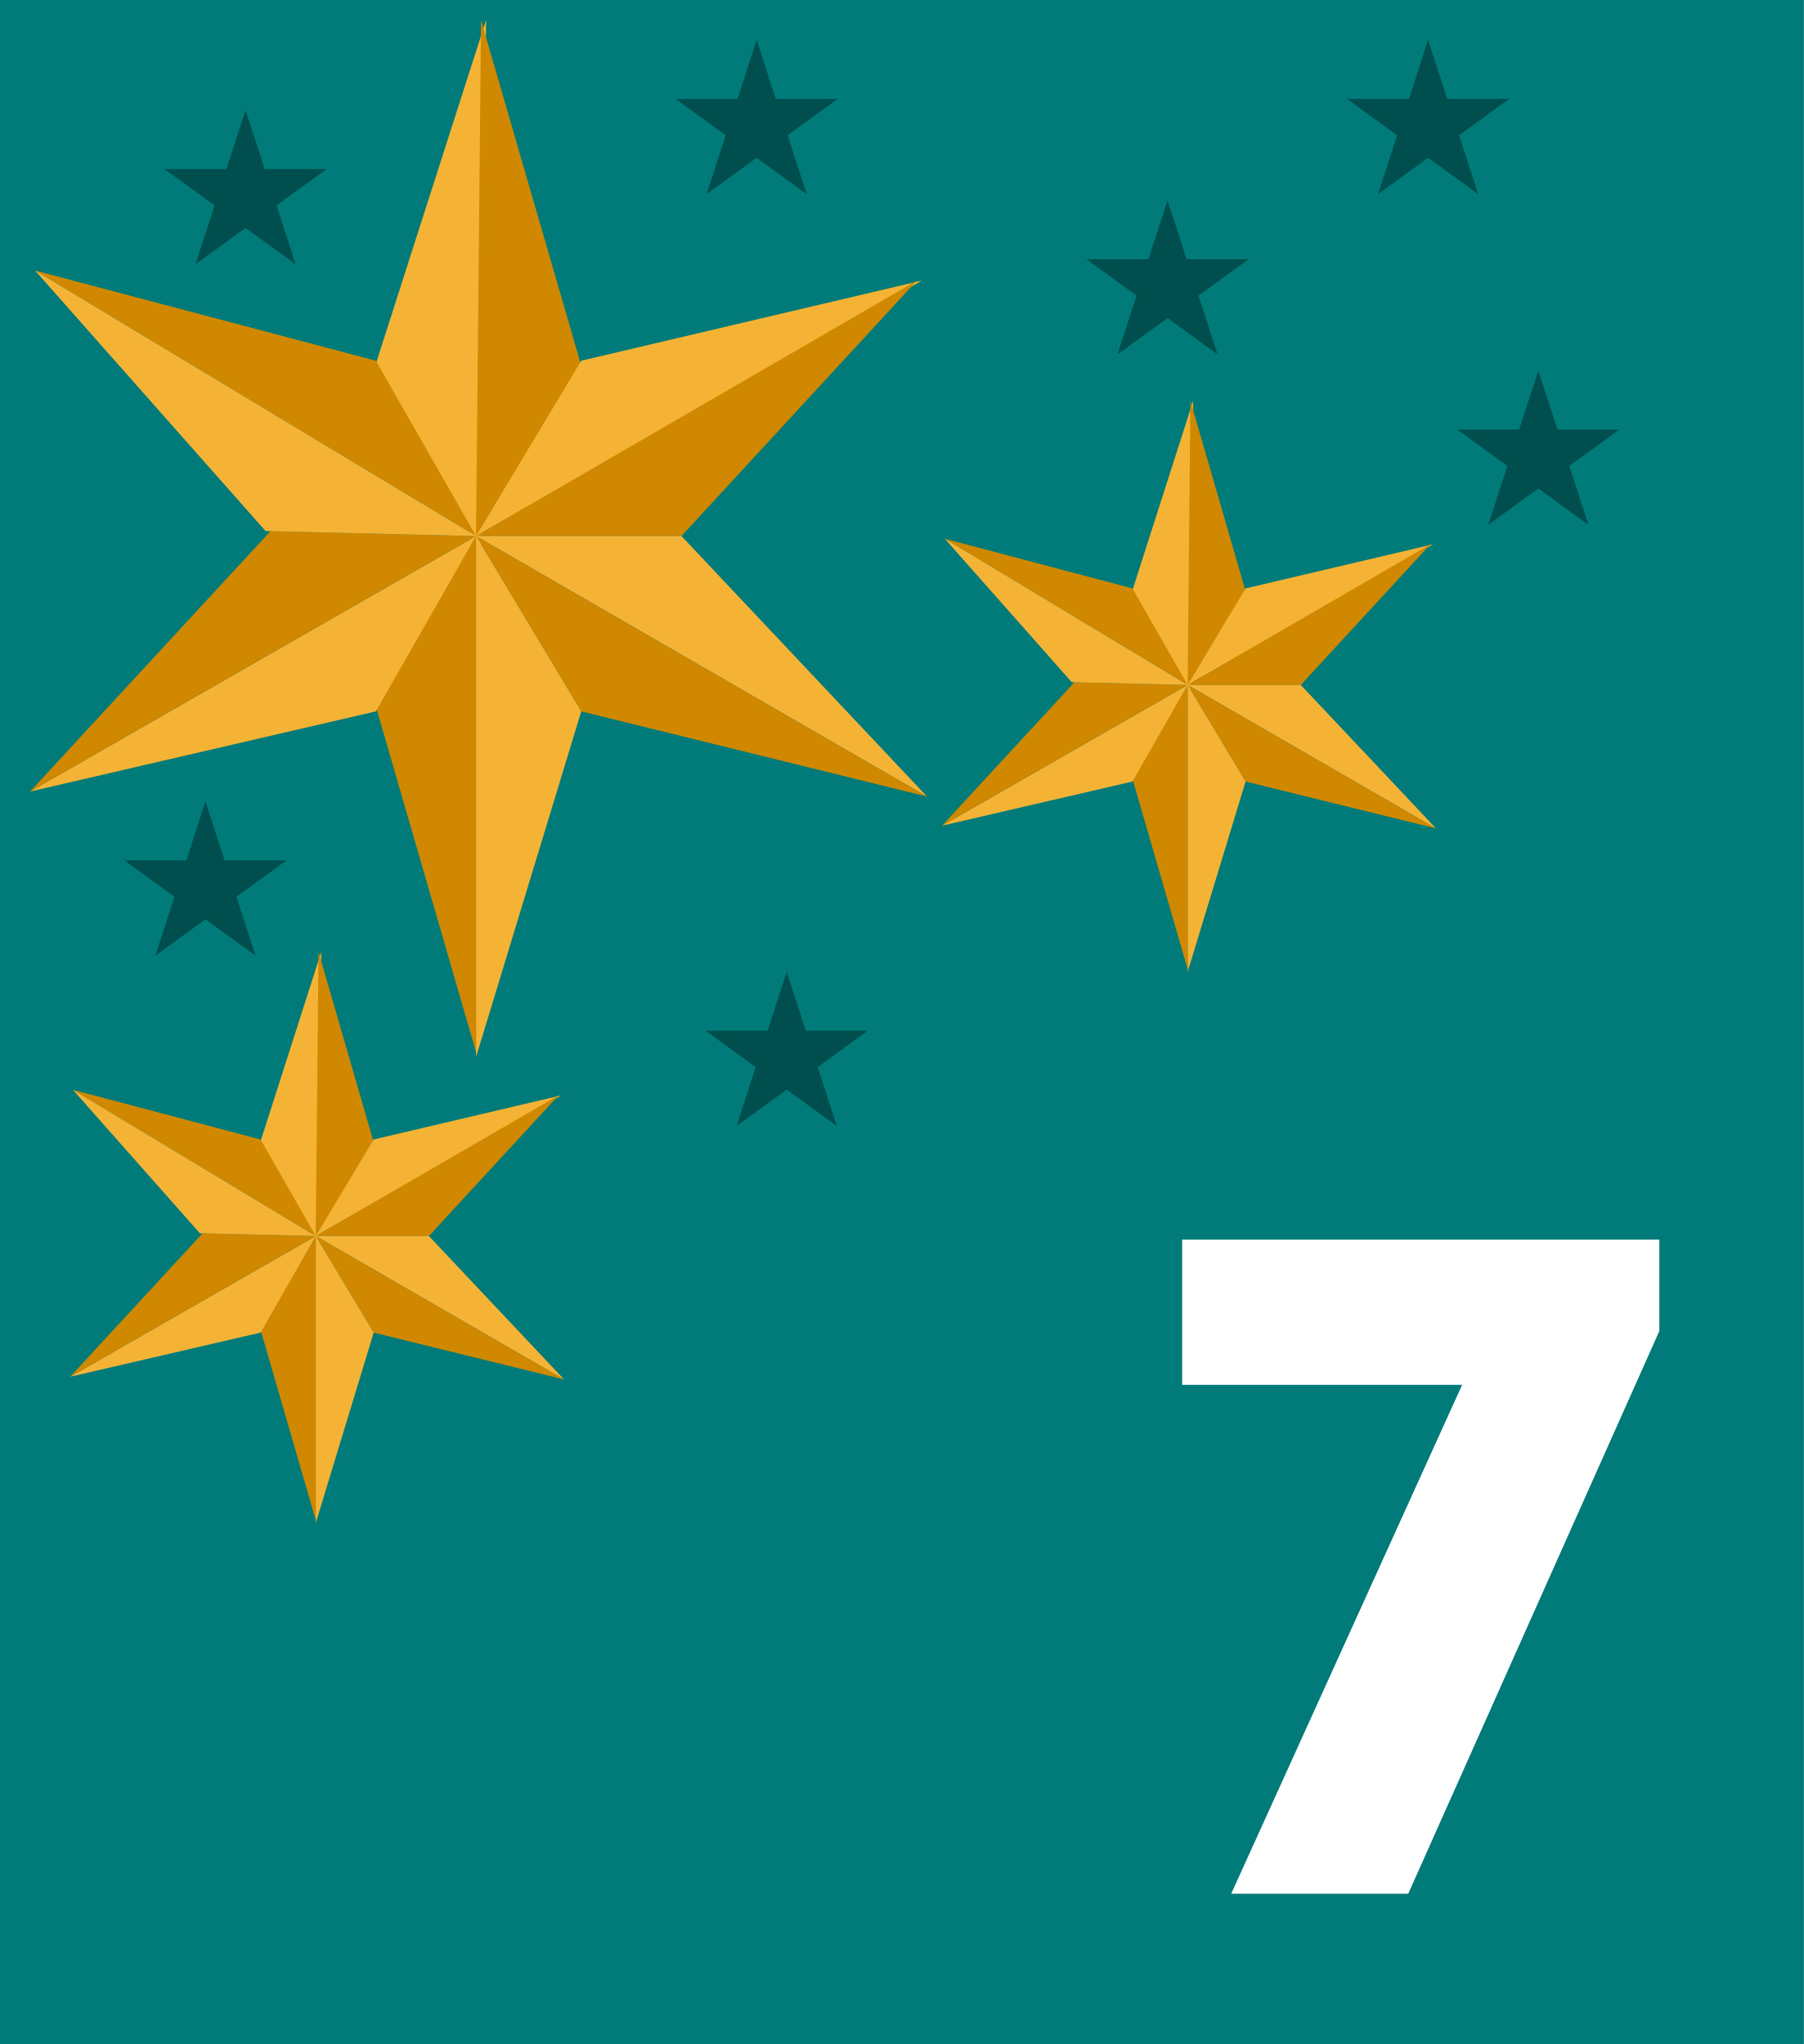
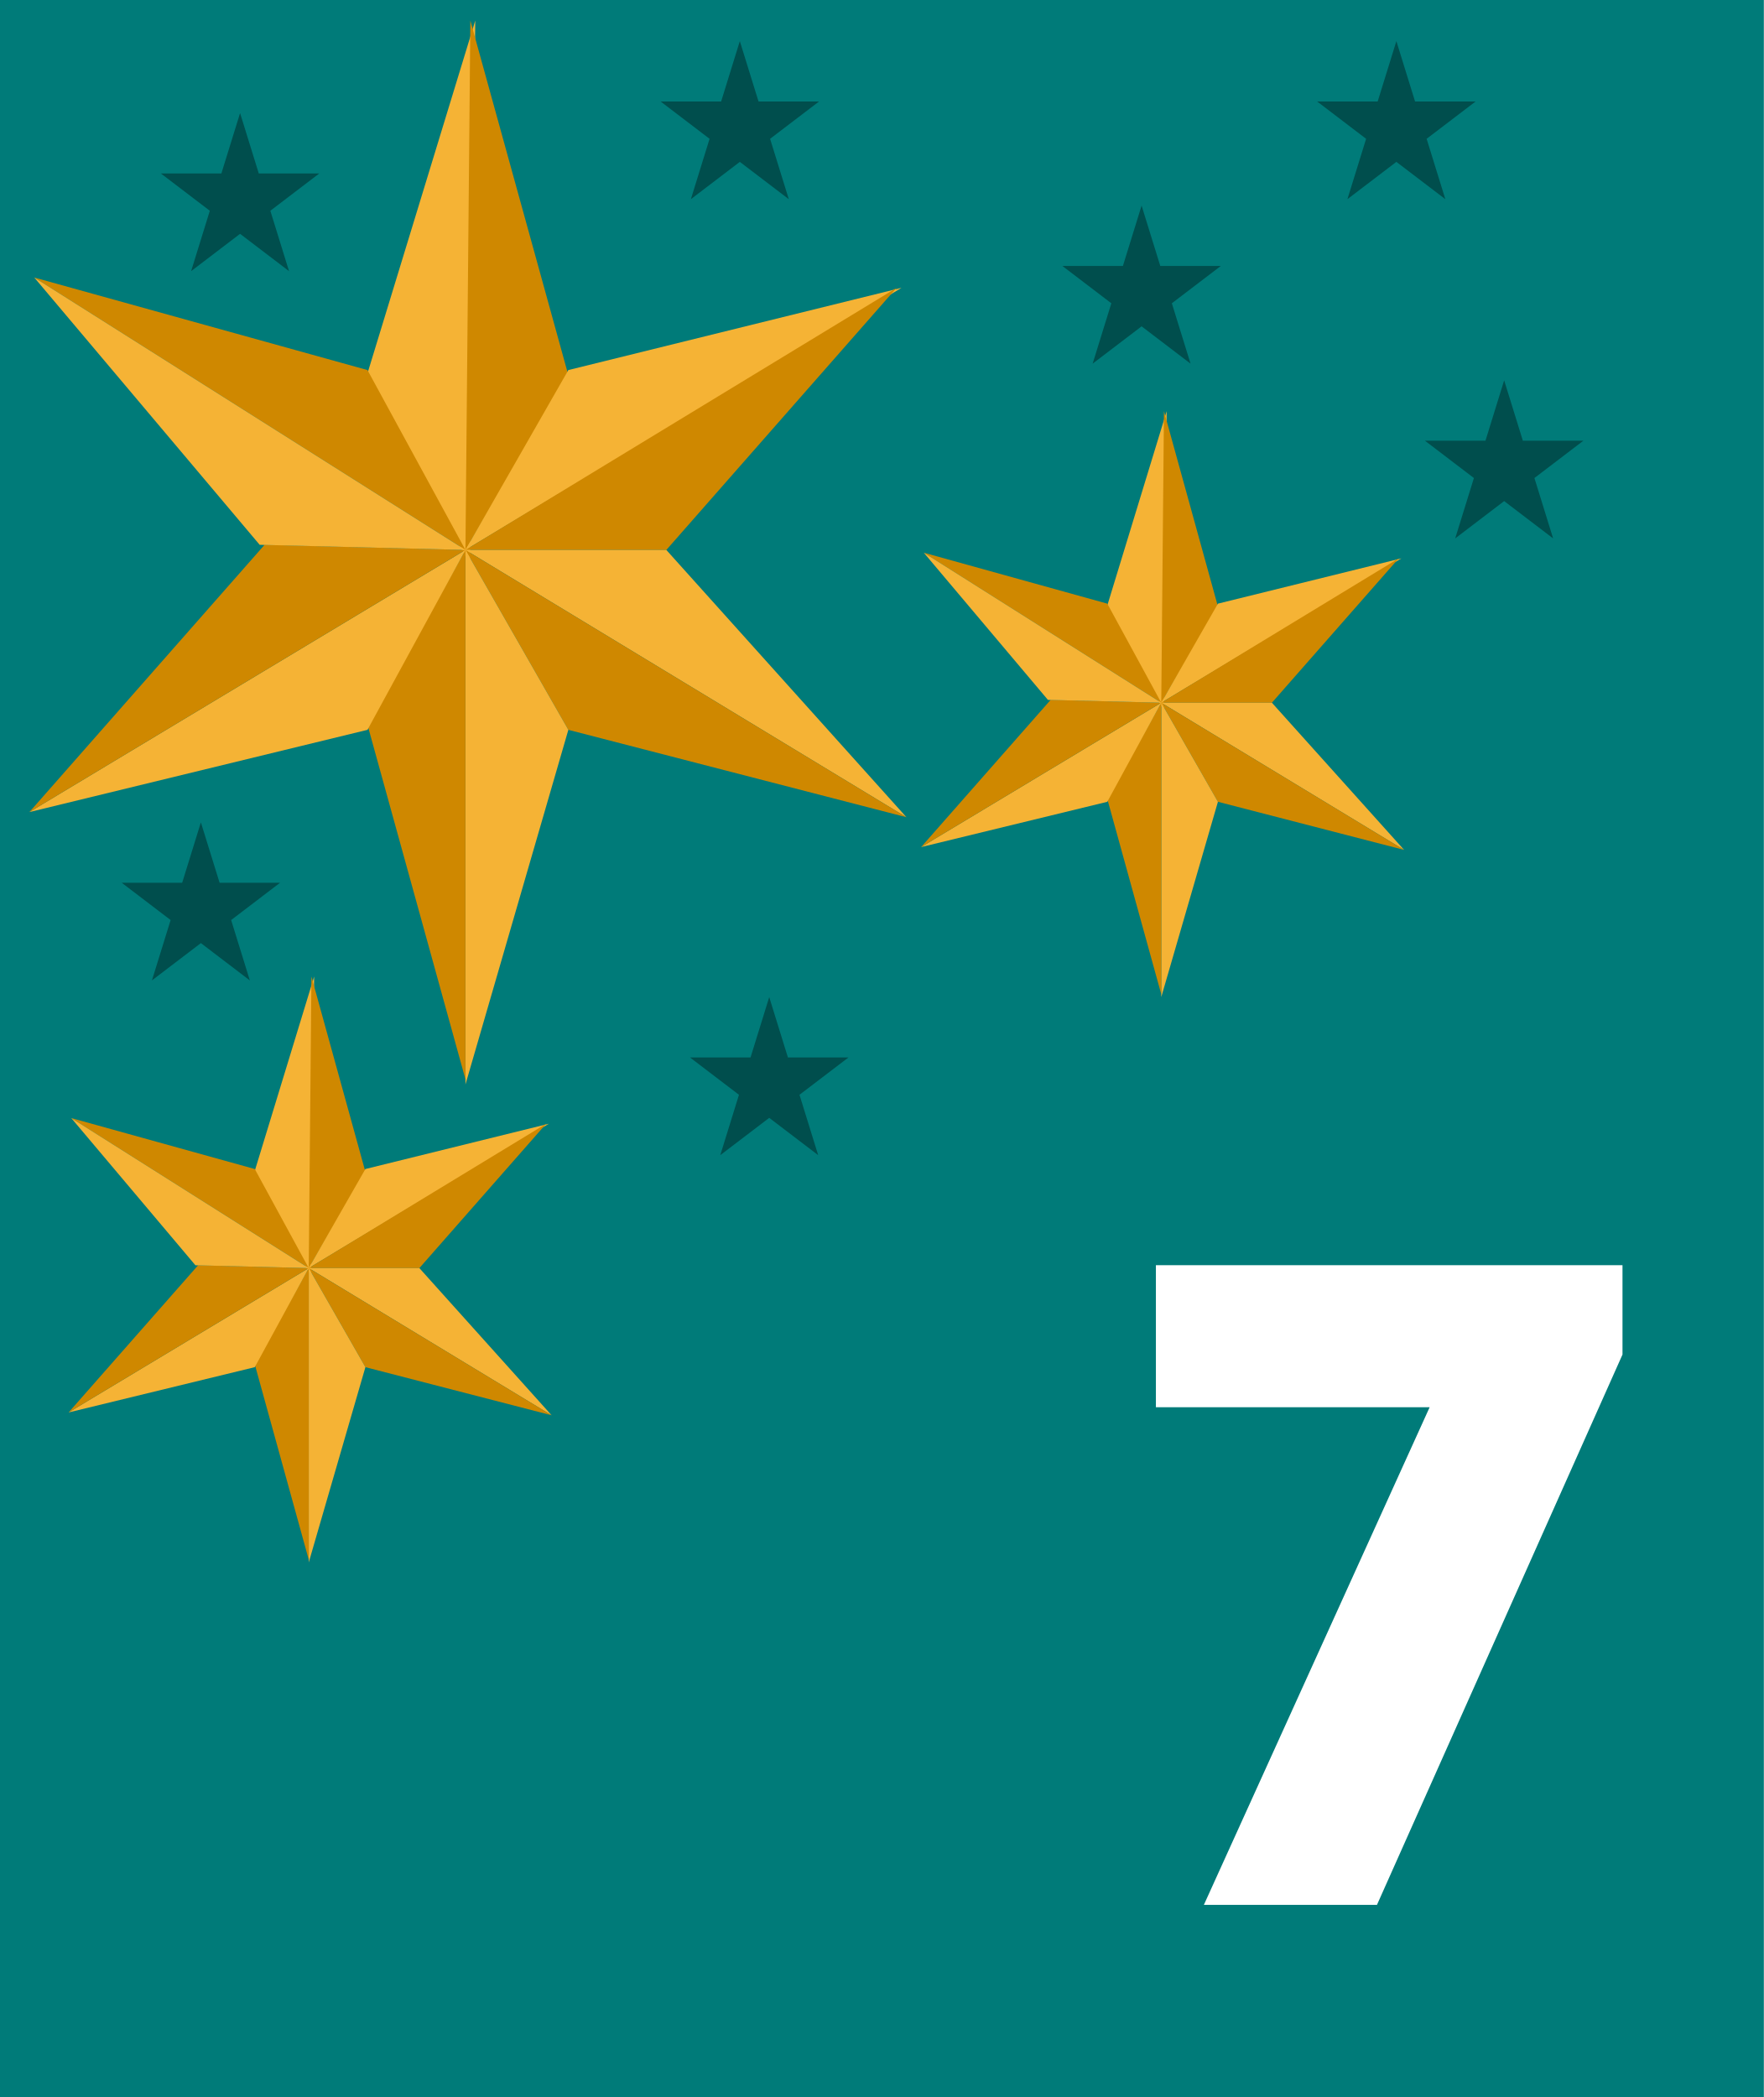
- <svg xmlns="http://www.w3.org/2000/svg" width="180" height="204" viewBox="0 0 180 204" fill="none">
-   <path d="M0 204V1.369V0H180V204H0Z" fill="#007B79" />
-   <path d="M47.976 55L37.5 36.324L48.5 2L47.976 55Z" fill="#F5B335" />
-   <path d="M58 36.5L48 2L47.5 53.5L58 36.5Z" fill="#CF8800" />
-   <path d="M58 36L47.5 53.5L92 28L58 36Z" fill="#F5B335" />
-   <path d="M91.5 28L47.5 53.5H68L91.5 28Z" fill="#CF8800" />
-   <path d="M68 53.5H47.5L92.5 79.5L68 53.5Z" fill="#F5B335" />
-   <path d="M92.5 79.5L47.5 53.5L58 71L92.5 79.5Z" fill="#CF8800" />
-   <path d="M58 71L47.5 53.5V105.5L58 71Z" fill="#F5B335" />
-   <path d="M47.5 105V53.5L37.5 70.5L47.5 105Z" fill="#CF8800" />
-   <path d="M37.5 71L47.5 53.5L3 79L37.5 71Z" fill="#F5B335" />
-   <path d="M47.5 53.5L3 79L27 53L47.5 53.5Z" fill="#CF8800" />
-   <path d="M37.5 36L47.5 53.5L3.5 27L37.5 36Z" fill="#CF8800" />
-   <path d="M47.5 53.5L3.5 27L26.5 53L47.5 53.5Z" fill="#F5B335" />
-   <path d="M31.77 124.188L26 113.903L32.058 95L31.77 124.188Z" fill="#F5B335" />
-   <path d="M37.29 114L31.783 95L31.507 123.362L37.29 114Z" fill="#CF8800" />
-   <path d="M37.29 113.725L31.507 123.362L56.014 109.319L37.29 113.725Z" fill="#F5B335" />
-   <path d="M55.739 109.319L31.507 123.362H42.797L55.739 109.319Z" fill="#CF8800" />
-   <path d="M42.797 123.362H31.507L56.29 137.681L42.797 123.362Z" fill="#F5B335" />
-   <path d="M56.29 137.681L31.507 123.362L37.29 133L56.29 137.681Z" fill="#CF8800" />
-   <path d="M37.29 133L31.507 123.362V152L37.29 133Z" fill="#F5B335" />
-   <path d="M31.507 151.725V123.362L26 132.725L31.507 151.725Z" fill="#CF8800" />
-   <path d="M26 133L31.507 123.362L7 137.406L26 133Z" fill="#F5B335" />
-   <path d="M31.507 123.362L7 137.406L20.217 123.087L31.507 123.362Z" fill="#CF8800" />
-   <path d="M26 113.725L31.507 123.362L7.275 108.768L26 113.725Z" fill="#CF8800" />
-   <path d="M31.507 123.362L7.275 108.768L19.942 123.087L31.507 123.362Z" fill="#F5B335" />
-   <path d="M118.769 69.188L113 58.903L119.058 40L118.769 69.188Z" fill="#F5B335" />
-   <path d="M124.29 59L118.783 40L118.507 68.362L124.29 59Z" fill="#CF8800" />
-   <path d="M124.29 58.725L118.507 68.362L143.015 54.319L124.29 58.725Z" fill="#F5B335" />
-   <path d="M142.739 54.319L118.507 68.362H129.797L142.739 54.319Z" fill="#CF8800" />
-   <path d="M129.797 68.362H118.507L143.29 82.681L129.797 68.362Z" fill="#F5B335" />
-   <path d="M143.29 82.681L118.507 68.362L124.29 78L143.29 82.681Z" fill="#CF8800" />
-   <path d="M124.29 78L118.507 68.362V97L124.29 78Z" fill="#F5B335" />
-   <path d="M118.507 96.725V68.362L113 77.725L118.507 96.725Z" fill="#CF8800" />
-   <path d="M113 78L118.507 68.362L94 82.406L113 78Z" fill="#F5B335" />
-   <path d="M118.507 68.362L94 82.406L107.217 68.087L118.507 68.362Z" fill="#CF8800" />
-   <path d="M113 58.725L118.507 68.362L94.275 53.768L113 58.725Z" fill="#CF8800" />
-   <path d="M118.507 68.362L94.275 53.768L106.942 68.087L118.507 68.362Z" fill="#F5B335" />
-   <path d="M75.5 4L77.408 9.873L83.584 9.873L78.588 13.503L80.496 19.377L75.5 15.747L70.504 19.377L72.412 13.503L67.416 9.873L73.592 9.873L75.5 4Z" fill="#004E4D" />
-   <path d="M78.5 97L80.408 102.873L86.584 102.873L81.588 106.503L83.496 112.377L78.5 108.747L73.504 112.377L75.412 106.503L70.416 102.873L76.592 102.873L78.5 97Z" fill="#004E4D" />
-   <path d="M116.5 20L118.408 25.873L124.584 25.873L119.588 29.503L121.496 35.377L116.5 31.747L111.504 35.377L113.412 29.503L108.416 25.873L114.592 25.873L116.5 20Z" fill="#004E4D" />
-   <path d="M20.5 80L22.408 85.873L28.584 85.873L23.588 89.503L25.496 95.377L20.5 91.747L15.504 95.377L17.412 89.503L12.416 85.873L18.592 85.873L20.5 80Z" fill="#004E4D" />
-   <path d="M24.5 11L26.408 16.873L32.584 16.873L27.588 20.503L29.496 26.377L24.5 22.747L19.504 26.377L21.412 20.503L16.416 16.873L22.592 16.873L24.5 11Z" fill="#004E4D" />
-   <path d="M142.5 4L144.408 9.873L150.584 9.873L145.588 13.503L147.496 19.377L142.5 15.747L137.504 19.377L139.412 13.503L134.416 9.873L140.592 9.873L142.5 4Z" fill="#004E4D" />
-   <path d="M153.5 37L155.408 42.873L161.584 42.873L156.588 46.503L158.496 52.377L153.5 48.747L148.504 52.377L150.412 46.503L145.416 42.873L151.592 42.873L153.5 37Z" fill="#004E4D" />
-   <path d="M117.96 123.72H165.576V132.84L140.52 189H122.856L145.896 138.216H117.96V123.72Z" fill="white" />
+ <svg xmlns="http://www.w3.org/2000/svg" width="180" height="214" viewBox="0 0 180 214" fill="none">
+   <path d="M0 214V1.436V0H180V214H0Z" fill="#007B79" />
+   <path d="M47.976 57.696L37.5 38.104L48.5 2.098L47.976 57.696Z" fill="#F5B335" />
+   <path d="M58 38.289L48 2.098L47.5 56.123L58 38.289Z" fill="#CF8800" />
+   <path d="M58 37.765L47.5 56.123L92 29.373L58 37.765Z" fill="#F5B335" />
+   <path d="M91.5 29.373L47.5 56.123H68L91.5 29.373Z" fill="#CF8800" />
+   <path d="M68 56.123H47.5L92.5 83.397L68 56.123Z" fill="#F5B335" />
+   <path d="M92.5 83.397L47.5 56.123L58 74.48L92.5 83.397Z" fill="#CF8800" />
+   <path d="M58 74.48L47.5 56.123V110.672L58 74.48Z" fill="#F5B335" />
+   <path d="M47.5 110.147V56.123L37.5 73.956L47.5 110.147Z" fill="#CF8800" />
+   <path d="M37.5 74.48L47.5 56.123L3 82.873L37.5 74.48Z" fill="#F5B335" />
+   <path d="M47.5 56.123L3 82.873L27 55.598L47.5 56.123Z" fill="#CF8800" />
+   <path d="M37.5 37.765L47.5 56.123L3.5 28.323L37.5 37.765Z" fill="#CF8800" />
+   <path d="M47.5 56.123L3.5 28.323L26.5 55.598L47.5 56.123Z" fill="#F5B335" />
+   <path d="M31.77 130.276L26 119.486L32.058 99.657L31.77 130.276Z" fill="#F5B335" />
+   <path d="M37.29 119.588L31.783 99.657L31.507 129.409L37.29 119.588Z" fill="#CF8800" />
+   <path d="M37.29 119.299L31.507 129.409L56.014 114.678L37.29 119.299Z" fill="#F5B335" />
+   <path d="M55.739 114.678L31.507 129.409H42.797L55.739 114.678Z" fill="#CF8800" />
+   <path d="M42.797 129.409H31.507L56.29 144.43L42.797 129.409Z" fill="#F5B335" />
+   <path d="M56.29 144.43L31.507 129.409L37.29 139.52L56.29 144.43Z" fill="#CF8800" />
+   <path d="M37.29 139.52L31.507 129.409V159.451L37.29 139.52Z" fill="#F5B335" />
+   <path d="M31.507 159.162V129.409L26 139.231L31.507 159.162Z" fill="#CF8800" />
+   <path d="M26 139.52L31.507 129.409L7 144.141L26 139.52Z" fill="#F5B335" />
+   <path d="M31.507 129.41L7 144.141L20.217 129.121L31.507 129.41Z" fill="#CF8800" />
+   <path d="M26 119.299L31.507 129.41L7.275 114.1L26 119.299Z" fill="#CF8800" />
+   <path d="M31.507 129.41L7.275 114.1L19.942 129.121L31.507 129.41Z" fill="#F5B335" />
+   <path d="M118.769 72.58L113 61.79L119.058 41.961L118.769 72.58Z" fill="#F5B335" />
+   <path d="M124.29 61.892L118.783 41.961L118.507 71.713L124.29 61.892Z" fill="#CF8800" />
+   <path d="M124.29 61.603L118.507 71.713L143.015 56.981L124.29 61.603Z" fill="#F5B335" />
+   <path d="M142.739 56.981L118.507 71.713H129.797L142.739 56.981Z" fill="#CF8800" />
+   <path d="M129.797 71.713H118.507L143.29 86.734L129.797 71.713Z" fill="#F5B335" />
+   <path d="M143.29 86.734L118.507 71.713L124.29 81.823L143.29 86.734Z" fill="#CF8800" />
+   <path d="M124.29 81.823L118.507 71.713V101.755L124.29 81.823Z" fill="#F5B335" />
+   <path d="M118.507 101.466V71.713L113 81.535L118.507 101.466Z" fill="#CF8800" />
+   <path d="M113 81.823L118.507 71.713L94 86.445L113 81.823Z" fill="#F5B335" />
+   <path d="M118.507 71.713L94 86.445L107.217 71.425L118.507 71.713Z" fill="#CF8800" />
+   <path d="M113 61.603L118.507 71.713L94.275 56.404L113 61.603Z" fill="#CF8800" />
+   <path d="M118.507 71.713L94.275 56.404L106.942 71.425L118.507 71.713Z" fill="#F5B335" />
+   <path d="M75.5 4.196L77.408 10.357H83.584L78.588 14.165L80.496 20.326L75.5 16.519L70.504 20.326L72.412 14.165L67.416 10.357H73.592L75.5 4.196Z" fill="#004E4D" />
+   <path d="M78.5 101.755L80.408 107.916H86.584L81.588 111.724L83.496 117.885L78.5 114.077L73.504 117.885L75.412 111.724L70.416 107.916H76.592L78.5 101.755Z" fill="#004E4D" />
+   <path d="M116.5 20.98L118.408 27.142H124.584L119.588 30.95L121.496 37.111L116.5 33.303L111.504 37.111L113.412 30.95L108.416 27.142H114.592L116.5 20.98Z" fill="#004E4D" />
+   <path d="M20.5 83.922L22.408 90.083H28.584L23.588 93.891L25.496 100.052L20.5 96.244L15.504 100.052L17.412 93.891L12.416 90.083H18.592L20.5 83.922Z" fill="#004E4D" />
+   <path d="M24.5 11.539L26.408 17.701H32.584L27.588 21.508L29.496 27.67L24.5 23.862L19.504 27.67L21.412 21.508L16.416 17.701H22.592L24.5 11.539Z" fill="#004E4D" />
+   <path d="M142.5 4.196L144.408 10.357H150.584L145.588 14.165L147.496 20.326L142.5 16.519L137.504 20.326L139.412 14.165L134.416 10.357H140.592L142.5 4.196Z" fill="#004E4D" />
+   <path d="M153.5 38.814L155.408 44.975H161.584L156.588 48.783L158.496 54.944L153.5 51.136L148.504 54.944L150.412 48.783L145.416 44.975H151.592L153.5 38.814Z" fill="#004E4D" />
+   <path d="M117.96 129.112H165.576V138.232L140.52 194.392H122.856L145.896 143.608H117.96V129.112Z" fill="white" />
</svg>
